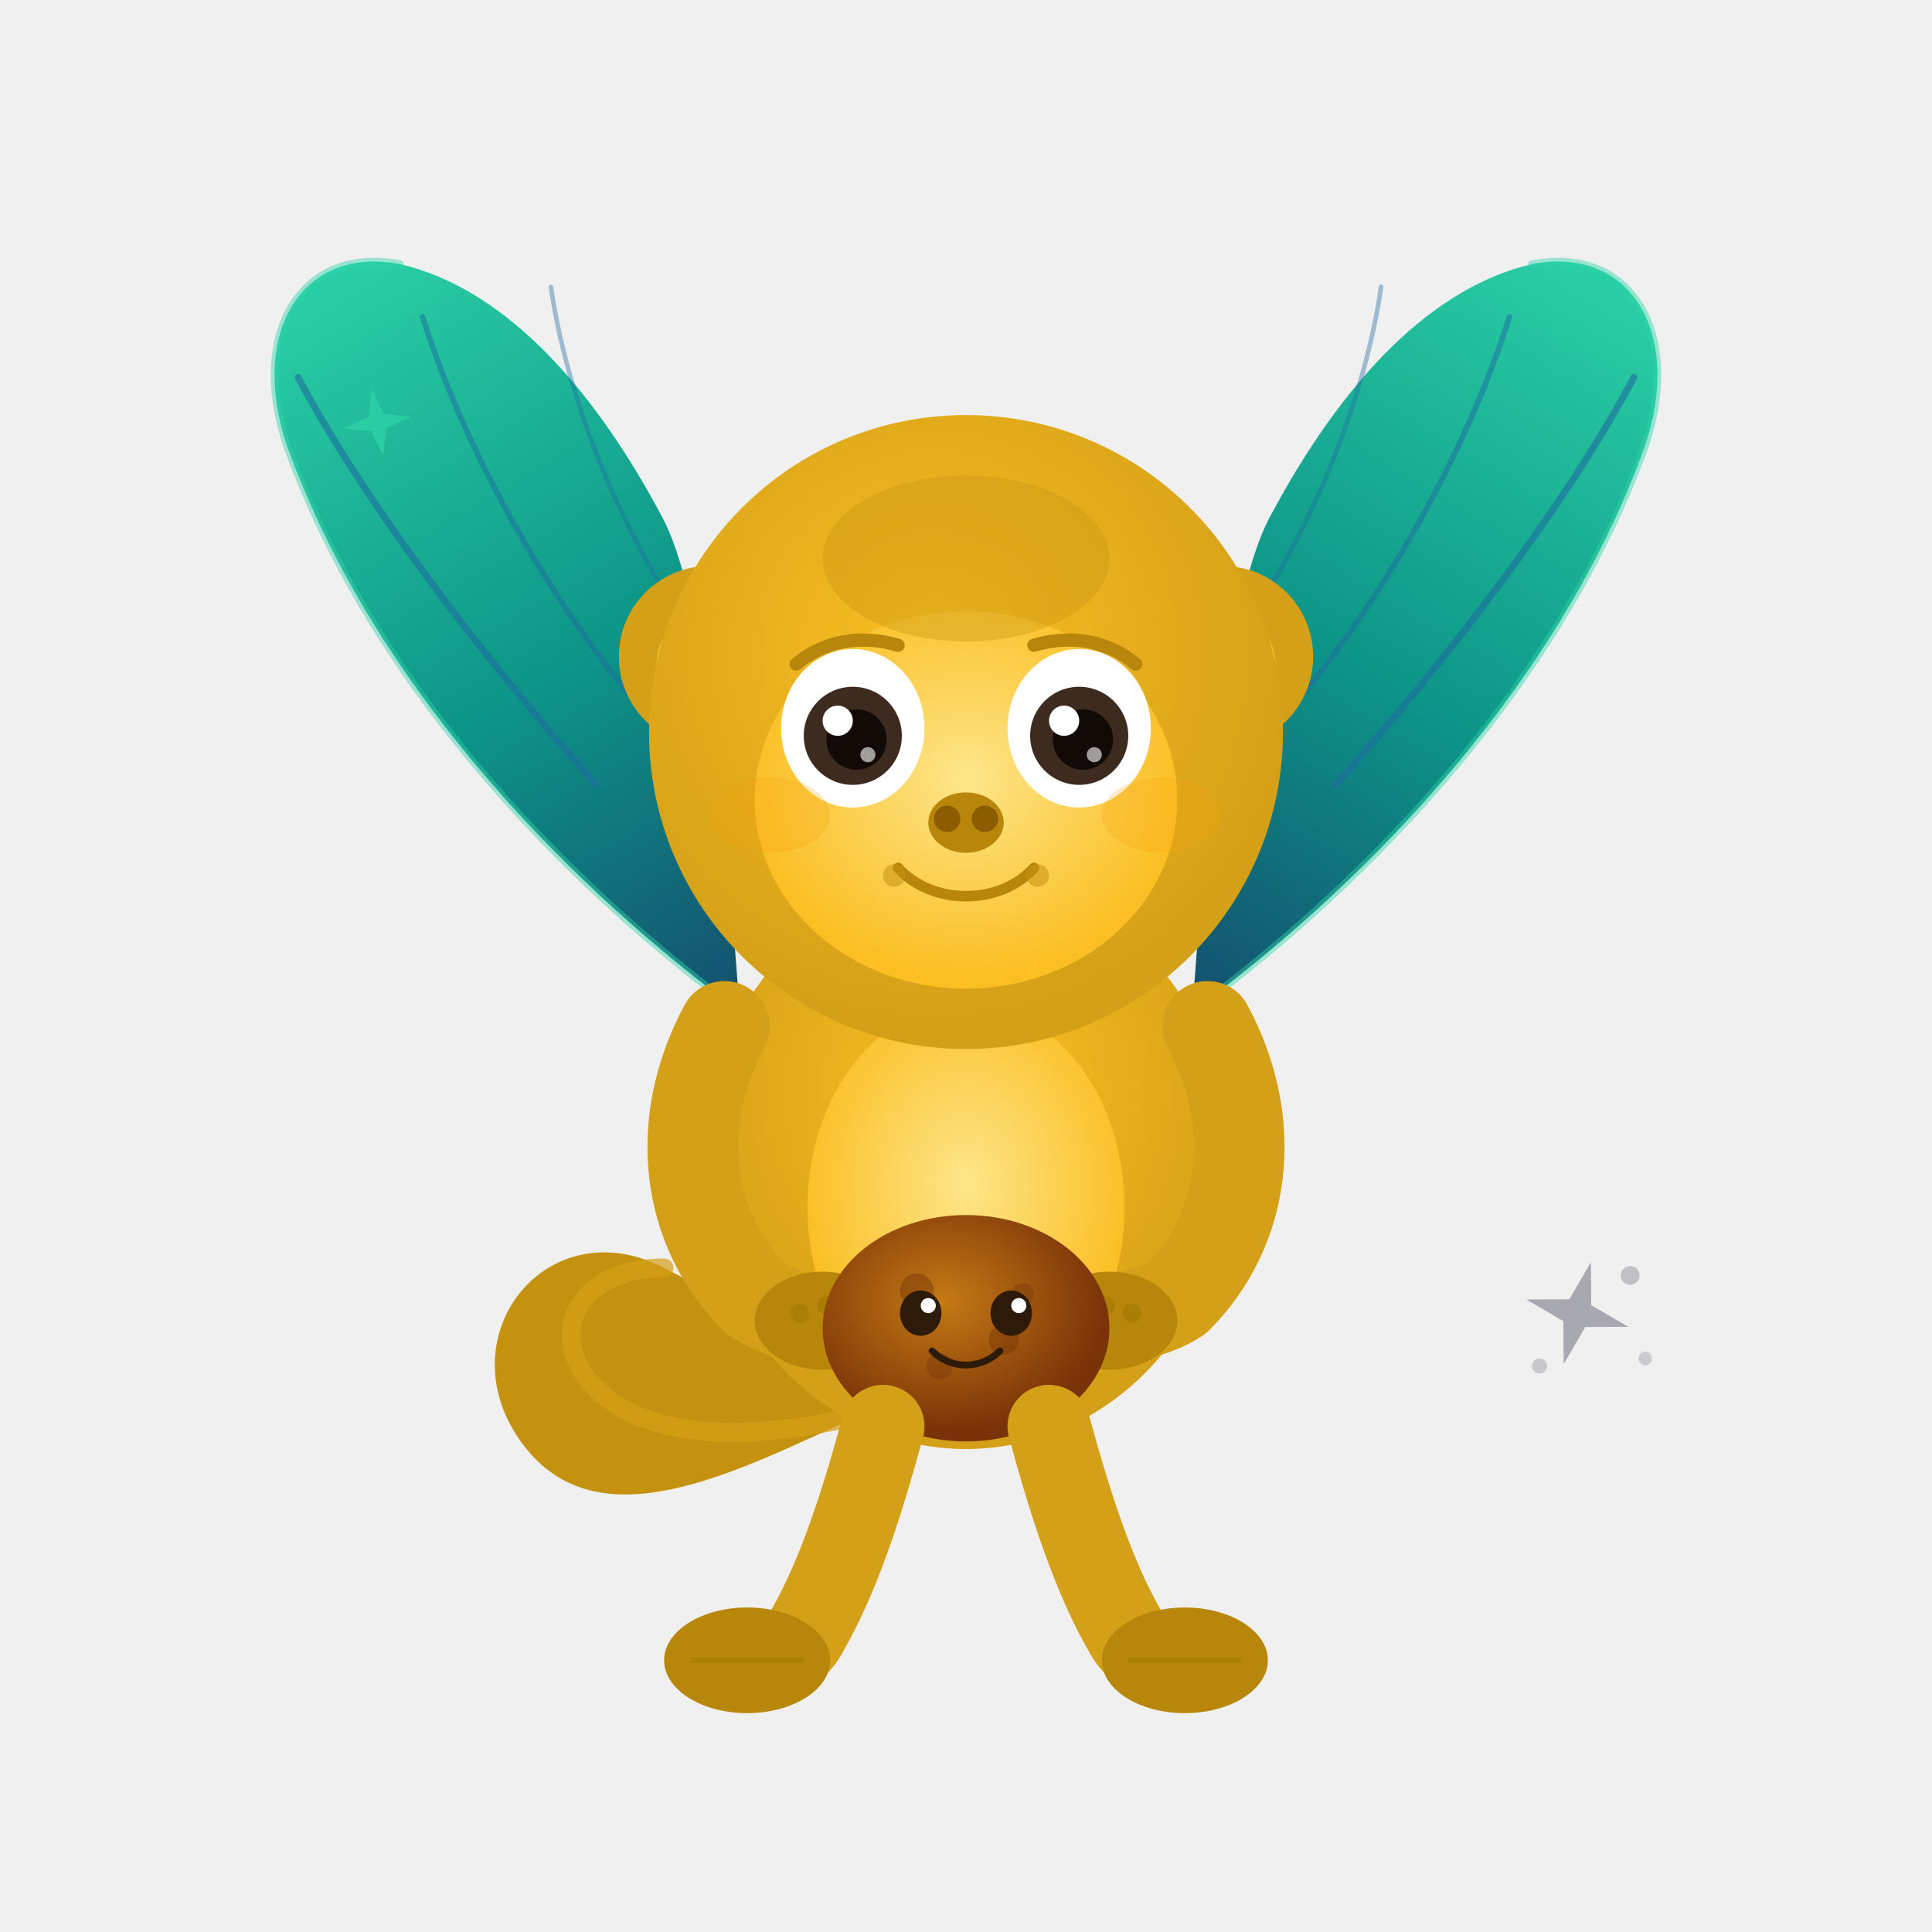
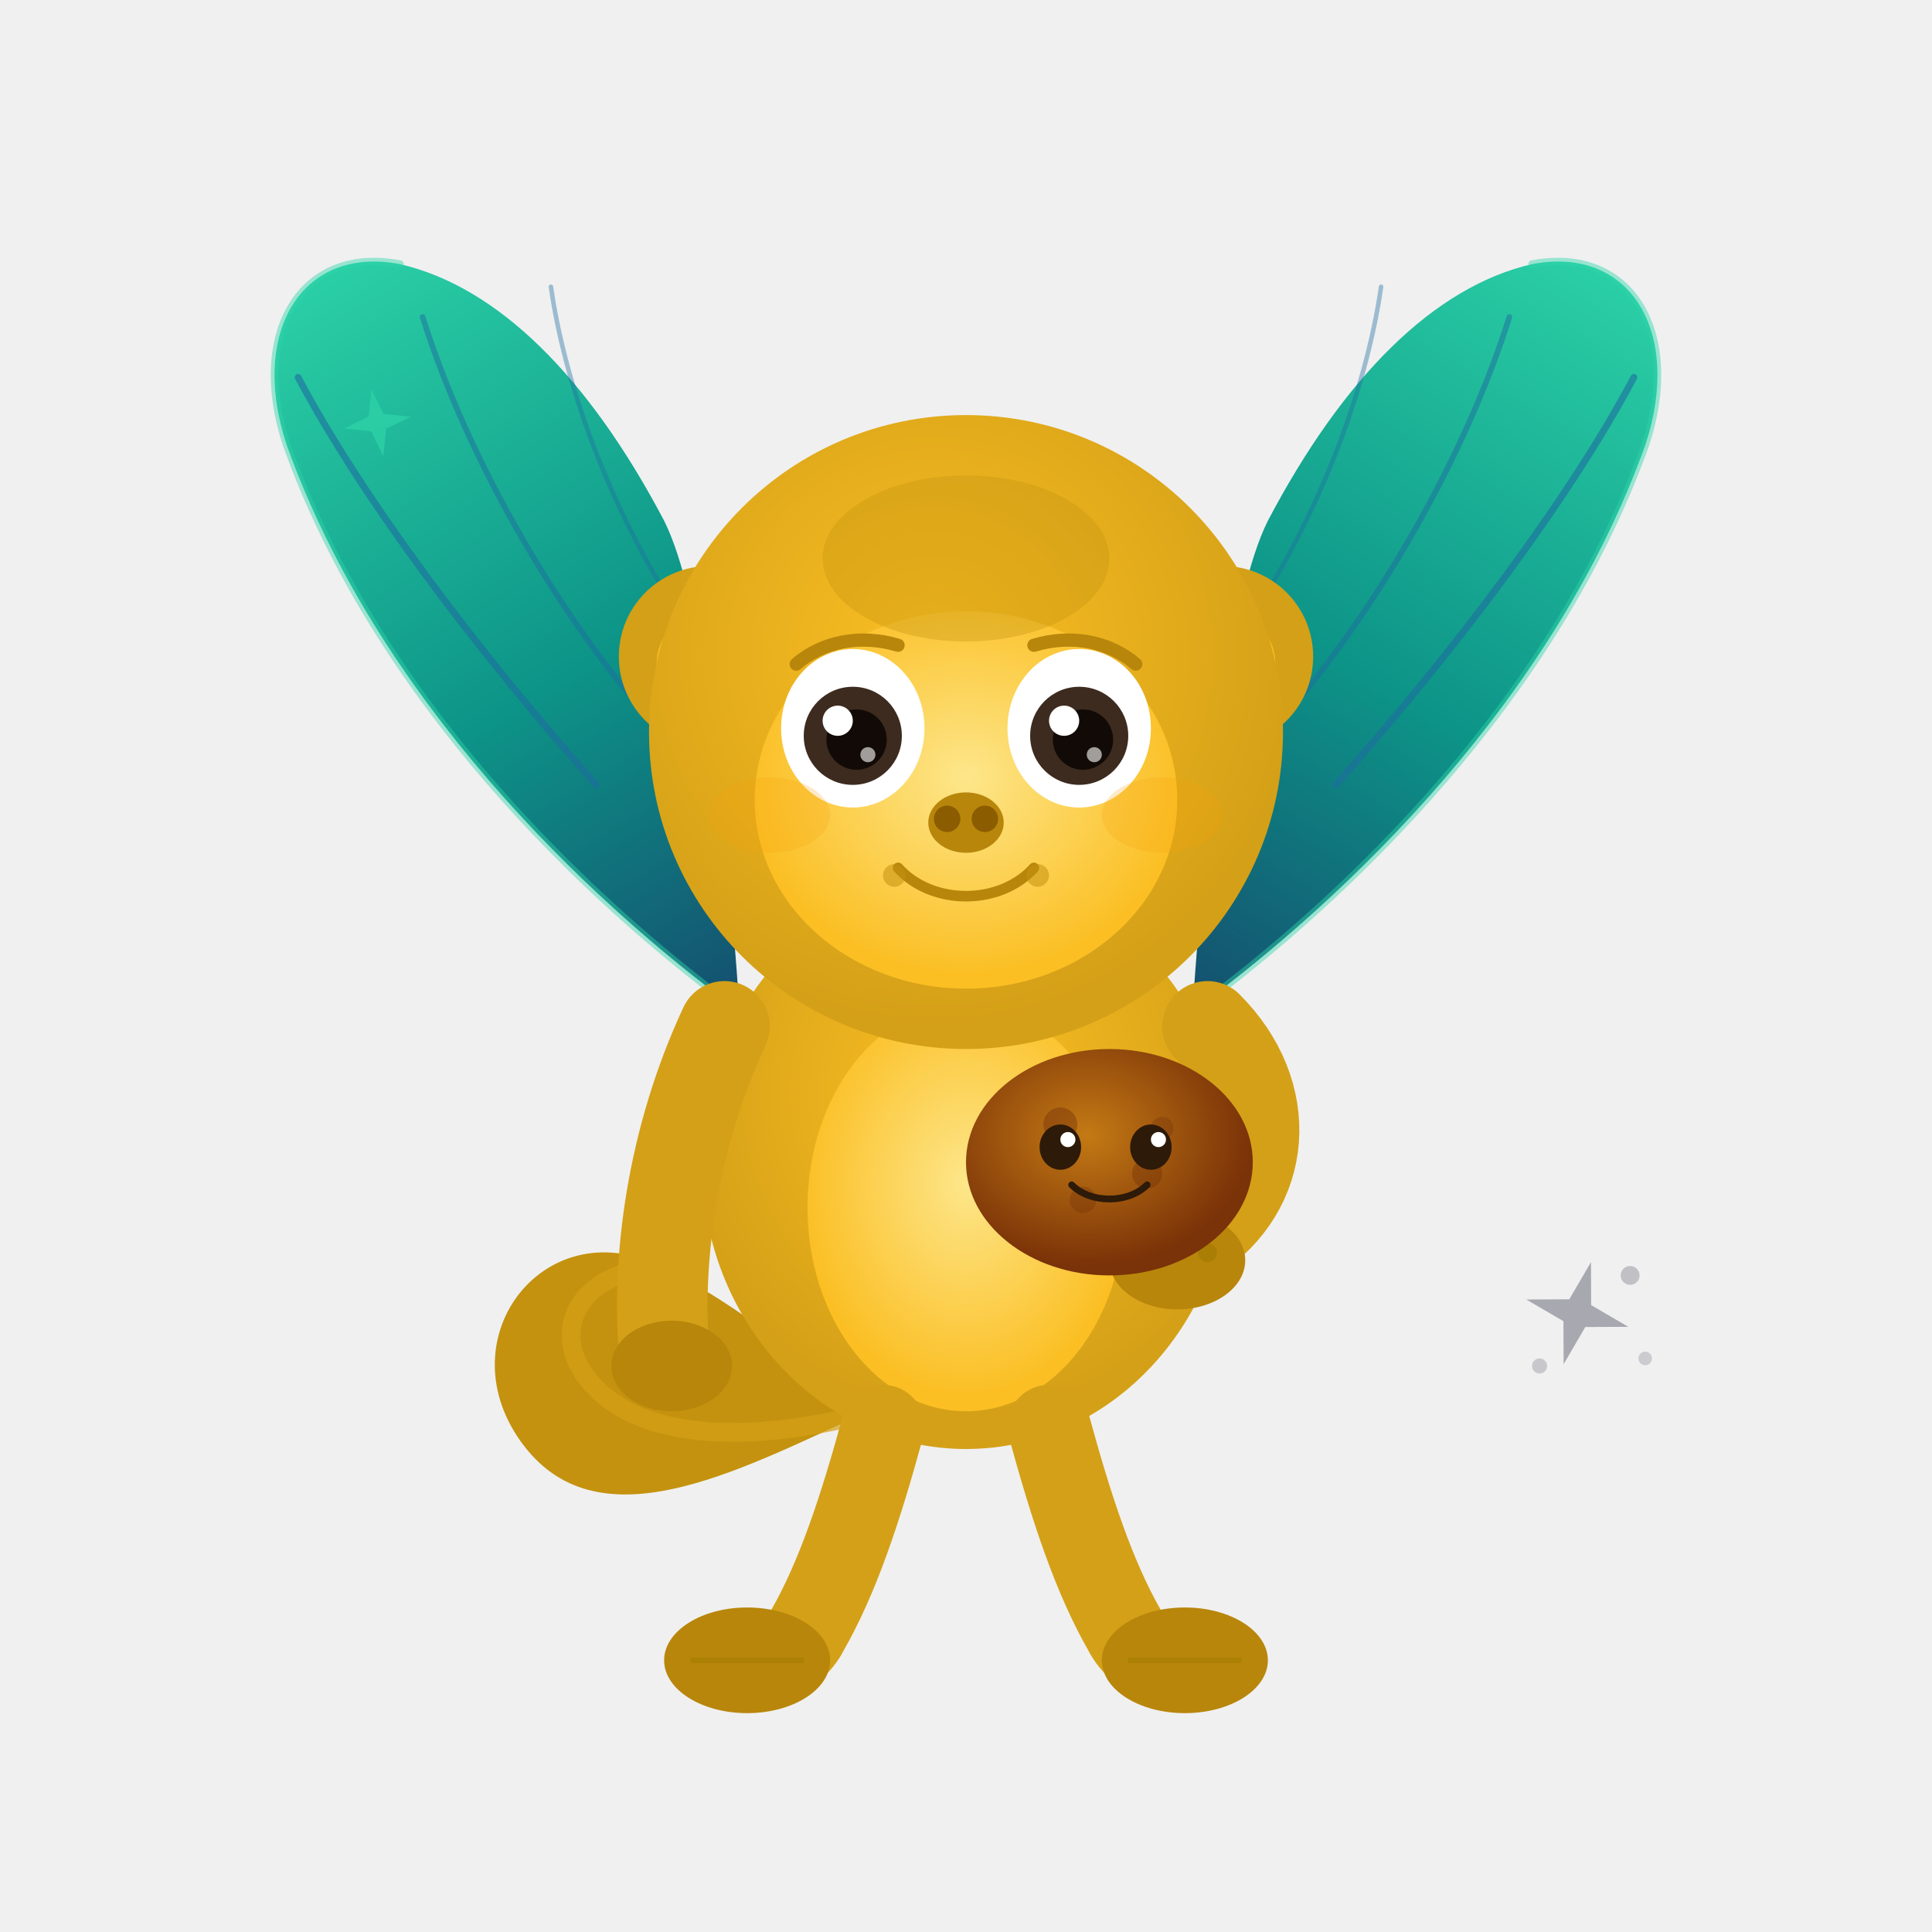
<svg xmlns="http://www.w3.org/2000/svg" viewBox="0 0 512 512" width="512" height="512">
  <defs>
    <linearGradient id="wgl" x1="72" y1="68" x2="196" y2="280" gradientUnits="userSpaceOnUse">
      <stop offset="0%" stop-color="#2DD4A8" />
      <stop offset="55%" stop-color="#0D9488" />
      <stop offset="100%" stop-color="#15476C" />
    </linearGradient>
    <linearGradient id="wgr" x1="440" y1="68" x2="316" y2="280" gradientUnits="userSpaceOnUse">
      <stop offset="0%" stop-color="#2DD4A8" />
      <stop offset="55%" stop-color="#0D9488" />
      <stop offset="100%" stop-color="#15476C" />
    </linearGradient>
    <radialGradient id="potg" cx="42%" cy="38%" r="58%">
      <stop offset="0%" stop-color="#C47A14" />
      <stop offset="100%" stop-color="#7A3208" />
    </radialGradient>
    <radialGradient id="furb" cx="50%" cy="38%" r="56%">
      <stop offset="0%" stop-color="#FBBF24" />
      <stop offset="100%" stop-color="#D4A017" />
    </radialGradient>
    <radialGradient id="face" cx="50%" cy="44%" r="52%">
      <stop offset="0%" stop-color="#FDE68A" />
      <stop offset="100%" stop-color="#FBBF24" />
    </radialGradient>
    <radialGradient id="head" cx="45%" cy="38%" r="58%">
      <stop offset="0%" stop-color="#FBBF24" />
      <stop offset="100%" stop-color="#D4A017" />
    </radialGradient>
  </defs>
  <path d="M 228,375            C 195,390 158,410 138,382            C 118,354 145,320 176,336            C 196,346 216,362 228,375 Z" fill="#C4920E" />
  <path d="M 228,375 C 200,382 172,382 158,368 C 144,354 153,336 176,336" fill="none" stroke="#D4A017" stroke-width="5" stroke-linecap="round" opacity="0.7" />
  <path d="M 196,268            C 155,238 100,185 76,118            C 66,88 80,65 106,70            C 132,76 156,100 176,138            C 186,158 192,210 196,268 Z" fill="url(#wgl)" />
  <path d="M 158,208 C 126,172 96,132 79,100" fill="none" stroke="#1E6CA0" stroke-width="1.8" stroke-linecap="round" opacity="0.6" />
  <path d="M 170,188 C 143,156 122,116 112,84" fill="none" stroke="#1E6CA0" stroke-width="1.5" stroke-linecap="round" opacity="0.5" />
  <path d="M 182,166 C 163,138 150,104 146,76" fill="none" stroke="#1E6CA0" stroke-width="1.2" stroke-linecap="round" opacity="0.4" />
  <path d="M 196,268 C 155,238 100,185 76,118 C 66,88 80,65 106,70" fill="none" stroke="#2DD4A8" stroke-width="2" stroke-linecap="round" opacity="0.45" />
  <path d="M 316,268            C 357,238 412,185 436,118            C 446,88 432,65 406,70            C 380,76 356,100 336,138            C 326,158 320,210 316,268 Z" fill="url(#wgr)" />
  <path d="M 354,208 C 386,172 416,132 433,100" fill="none" stroke="#1E6CA0" stroke-width="1.8" stroke-linecap="round" opacity="0.6" />
  <path d="M 342,188 C 369,156 390,116 400,84" fill="none" stroke="#1E6CA0" stroke-width="1.5" stroke-linecap="round" opacity="0.5" />
  <path d="M 330,166 C 349,138 362,104 366,76" fill="none" stroke="#1E6CA0" stroke-width="1.2" stroke-linecap="round" opacity="0.4" />
  <path d="M 316,268 C 357,238 412,185 436,118 C 446,88 432,65 406,70" fill="none" stroke="#2DD4A8" stroke-width="2" stroke-linecap="round" opacity="0.45" />
  <ellipse cx="256" cy="308" rx="70" ry="76" fill="url(#furb)" />
  <ellipse cx="256" cy="320" rx="42" ry="54" fill="url(#face)" />
-   <path d="M 192,272 C 178,298 182,326 200,344 C 212,352 228,352 240,344" fill="none" stroke="#D4A017" stroke-width="24" stroke-linecap="round" stroke-linejoin="round" />
-   <path d="M 320,272 C 334,298 330,326 312,344 C 300,352 274,352 262,344" fill="none" stroke="#D4A017" stroke-width="24" stroke-linecap="round" stroke-linejoin="round" />
-   <ellipse cx="218" cy="350" rx="18" ry="13" fill="#B8860B" />
-   <ellipse cx="294" cy="350" rx="18" ry="13" fill="#B8860B" />
-   <circle cx="212" cy="348" r="2.5" fill="#A07800" opacity="0.6" />
-   <circle cx="219" cy="346" r="2.5" fill="#A07800" opacity="0.6" />
-   <circle cx="226" cy="348" r="2.5" fill="#A07800" opacity="0.6" />
-   <circle cx="286" cy="348" r="2.5" fill="#A07800" opacity="0.6" />
-   <circle cx="293" cy="346" r="2.5" fill="#A07800" opacity="0.6" />
-   <circle cx="300" cy="348" r="2.5" fill="#A07800" opacity="0.6" />
-   <ellipse cx="256" cy="352" rx="38" ry="30" fill="url(#potg)" />
-   <circle cx="243" cy="342" r="4.5" fill="#6B2A06" opacity="0.38" />
-   <circle cx="266" cy="355" r="4" fill="#6B2A06" opacity="0.35" />
-   <circle cx="249" cy="362" r="3.5" fill="#6B2A06" opacity="0.3" />
-   <circle cx="271" cy="343" r="3" fill="#6B2A06" opacity="0.28" />
-   <ellipse cx="244" cy="348" rx="5.5" ry="6" fill="#2D1A08" />
-   <ellipse cx="268" cy="348" rx="5.5" ry="6" fill="#2D1A08" />
-   <circle cx="246" cy="346" r="2" fill="white" />
-   <circle cx="270" cy="346" r="2" fill="white" />
-   <path d="M 247,358 C 252,363 260,363 265,358" fill="none" stroke="#2D1A08" stroke-width="1.8" stroke-linecap="round" />
+   <path d="M 192,272 C 178,302 174,334 176,358" fill="none" stroke="#D4A017" stroke-width="24" stroke-linecap="round" />
+   <path d="M 320,272 C 338,290 336,315 316,328" fill="none" stroke="#D4A017" stroke-width="24" stroke-linecap="round" />
+   <ellipse cx="178" cy="362" rx="16" ry="12" fill="#B8860B" />
+   <ellipse cx="312" cy="334" rx="18" ry="13" fill="#B8860B" />
+   <circle cx="306" cy="332" r="2.5" fill="#A07800" opacity="0.6" />
+   <circle cx="313" cy="330" r="2.5" fill="#A07800" opacity="0.6" />
+   <circle cx="320" cy="332" r="2.5" fill="#A07800" opacity="0.6" />
+   <ellipse cx="294" cy="308" rx="38" ry="30" fill="url(#potg)" />
+   <circle cx="281" cy="298" r="4.5" fill="#6B2A06" opacity="0.38" />
+   <circle cx="304" cy="311" r="4" fill="#6B2A06" opacity="0.35" />
+   <circle cx="287" cy="318" r="3.5" fill="#6B2A06" opacity="0.3" />
+   <circle cx="308" cy="299" r="3" fill="#6B2A06" opacity="0.28" />
+   <ellipse cx="281" cy="304" rx="5.5" ry="6" fill="#2D1A08" />
+   <ellipse cx="305" cy="304" rx="5.5" ry="6" fill="#2D1A08" />
+   <circle cx="283" cy="302" r="2" fill="white" />
+   <circle cx="307" cy="302" r="2" fill="white" />
+   <path d="M 284,314 C 289,319 299,319 304,314" fill="none" stroke="#2D1A08" stroke-width="1.8" stroke-linecap="round" />
  <path d="M 234,378 C 228,400 222,418 214,432 C 210,440 200,443 196,438" fill="none" stroke="#D4A017" stroke-width="22" stroke-linecap="round" />
  <path d="M 278,378 C 284,400 290,418 298,432 C 302,440 312,443 316,438" fill="none" stroke="#D4A017" stroke-width="22" stroke-linecap="round" />
  <ellipse cx="198" cy="440" rx="22" ry="14" fill="#B8860B" />
  <ellipse cx="314" cy="440" rx="22" ry="14" fill="#B8860B" />
  <path d="M 183,440 L 213,440" fill="none" stroke="#A07800" stroke-width="1.5" opacity="0.5" />
  <path d="M 299,440 L 329,440" fill="none" stroke="#A07800" stroke-width="1.5" opacity="0.5" />
  <circle cx="188" cy="174" r="24" fill="#D4A017" />
  <circle cx="188" cy="176" r="14" fill="#FBBF24" />
  <circle cx="324" cy="174" r="24" fill="#D4A017" />
  <circle cx="324" cy="176" r="14" fill="#FBBF24" />
  <circle cx="256" cy="194" r="84" fill="url(#head)" />
  <ellipse cx="256" cy="212" rx="56" ry="50" fill="url(#face)" />
  <ellipse cx="226" cy="193" rx="19" ry="21" fill="white" />
  <ellipse cx="286" cy="193" rx="19" ry="21" fill="white" />
  <circle cx="226" cy="195" r="13" fill="#3D2B1F" />
  <circle cx="286" cy="195" r="13" fill="#3D2B1F" />
  <circle cx="227" cy="196" r="8" fill="#120A06" />
  <circle cx="287" cy="196" r="8" fill="#120A06" />
  <circle cx="222" cy="191" r="4" fill="white" />
  <circle cx="282" cy="191" r="4" fill="white" />
  <circle cx="230" cy="200" r="2" fill="white" opacity="0.6" />
  <circle cx="290" cy="200" r="2" fill="white" opacity="0.6" />
  <path d="M 211,176 C 218,170 228,168 238,171" fill="none" stroke="#B8860B" stroke-width="3.5" stroke-linecap="round" />
  <path d="M 274,171 C 284,168 294,170 301,176" fill="none" stroke="#B8860B" stroke-width="3.5" stroke-linecap="round" />
  <ellipse cx="256" cy="218" rx="10" ry="8" fill="#B8860B" />
  <circle cx="251" cy="217" r="3.5" fill="#8B5C00" />
  <circle cx="261" cy="217" r="3.5" fill="#8B5C00" />
  <path d="M 238,230 C 247,240 265,240 274,230" fill="none" stroke="#B8860B" stroke-width="2.8" stroke-linecap="round" />
  <circle cx="237" cy="232" r="3" fill="#C4920E" opacity="0.55" />
  <circle cx="275" cy="232" r="3" fill="#C4920E" opacity="0.55" />
  <ellipse cx="204" cy="216" rx="16" ry="10" fill="#F59E0B" opacity="0.22" />
  <ellipse cx="308" cy="216" rx="16" ry="10" fill="#F59E0B" opacity="0.22" />
  <ellipse cx="256" cy="148" rx="38" ry="22" fill="#C4920E" opacity="0.35" />
  <g transform="translate(418,348) rotate(15)">
    <path d="M 0,-14 L 3,-3 L 14,0 L 3,3 L 0,14 L -3,3 L -14,0 L -3,-3 Z" fill="#A0A0A8" opacity="0.9" />
  </g>
  <g transform="translate(100,112) rotate(-10)">
    <path d="M 0,-9 L 2,-2 L 9,0 L 2,2 L 0,9 L -2,2 L -9,0 L -2,-2 Z" fill="#2DD4A8" opacity="0.7" />
  </g>
  <circle cx="432" cy="338" r="2.5" fill="#A0A0A8" opacity="0.6" />
  <circle cx="408" cy="362" r="2" fill="#A0A0A8" opacity="0.5" />
  <circle cx="436" cy="360" r="1.8" fill="#A0A0A8" opacity="0.45" />
</svg>
